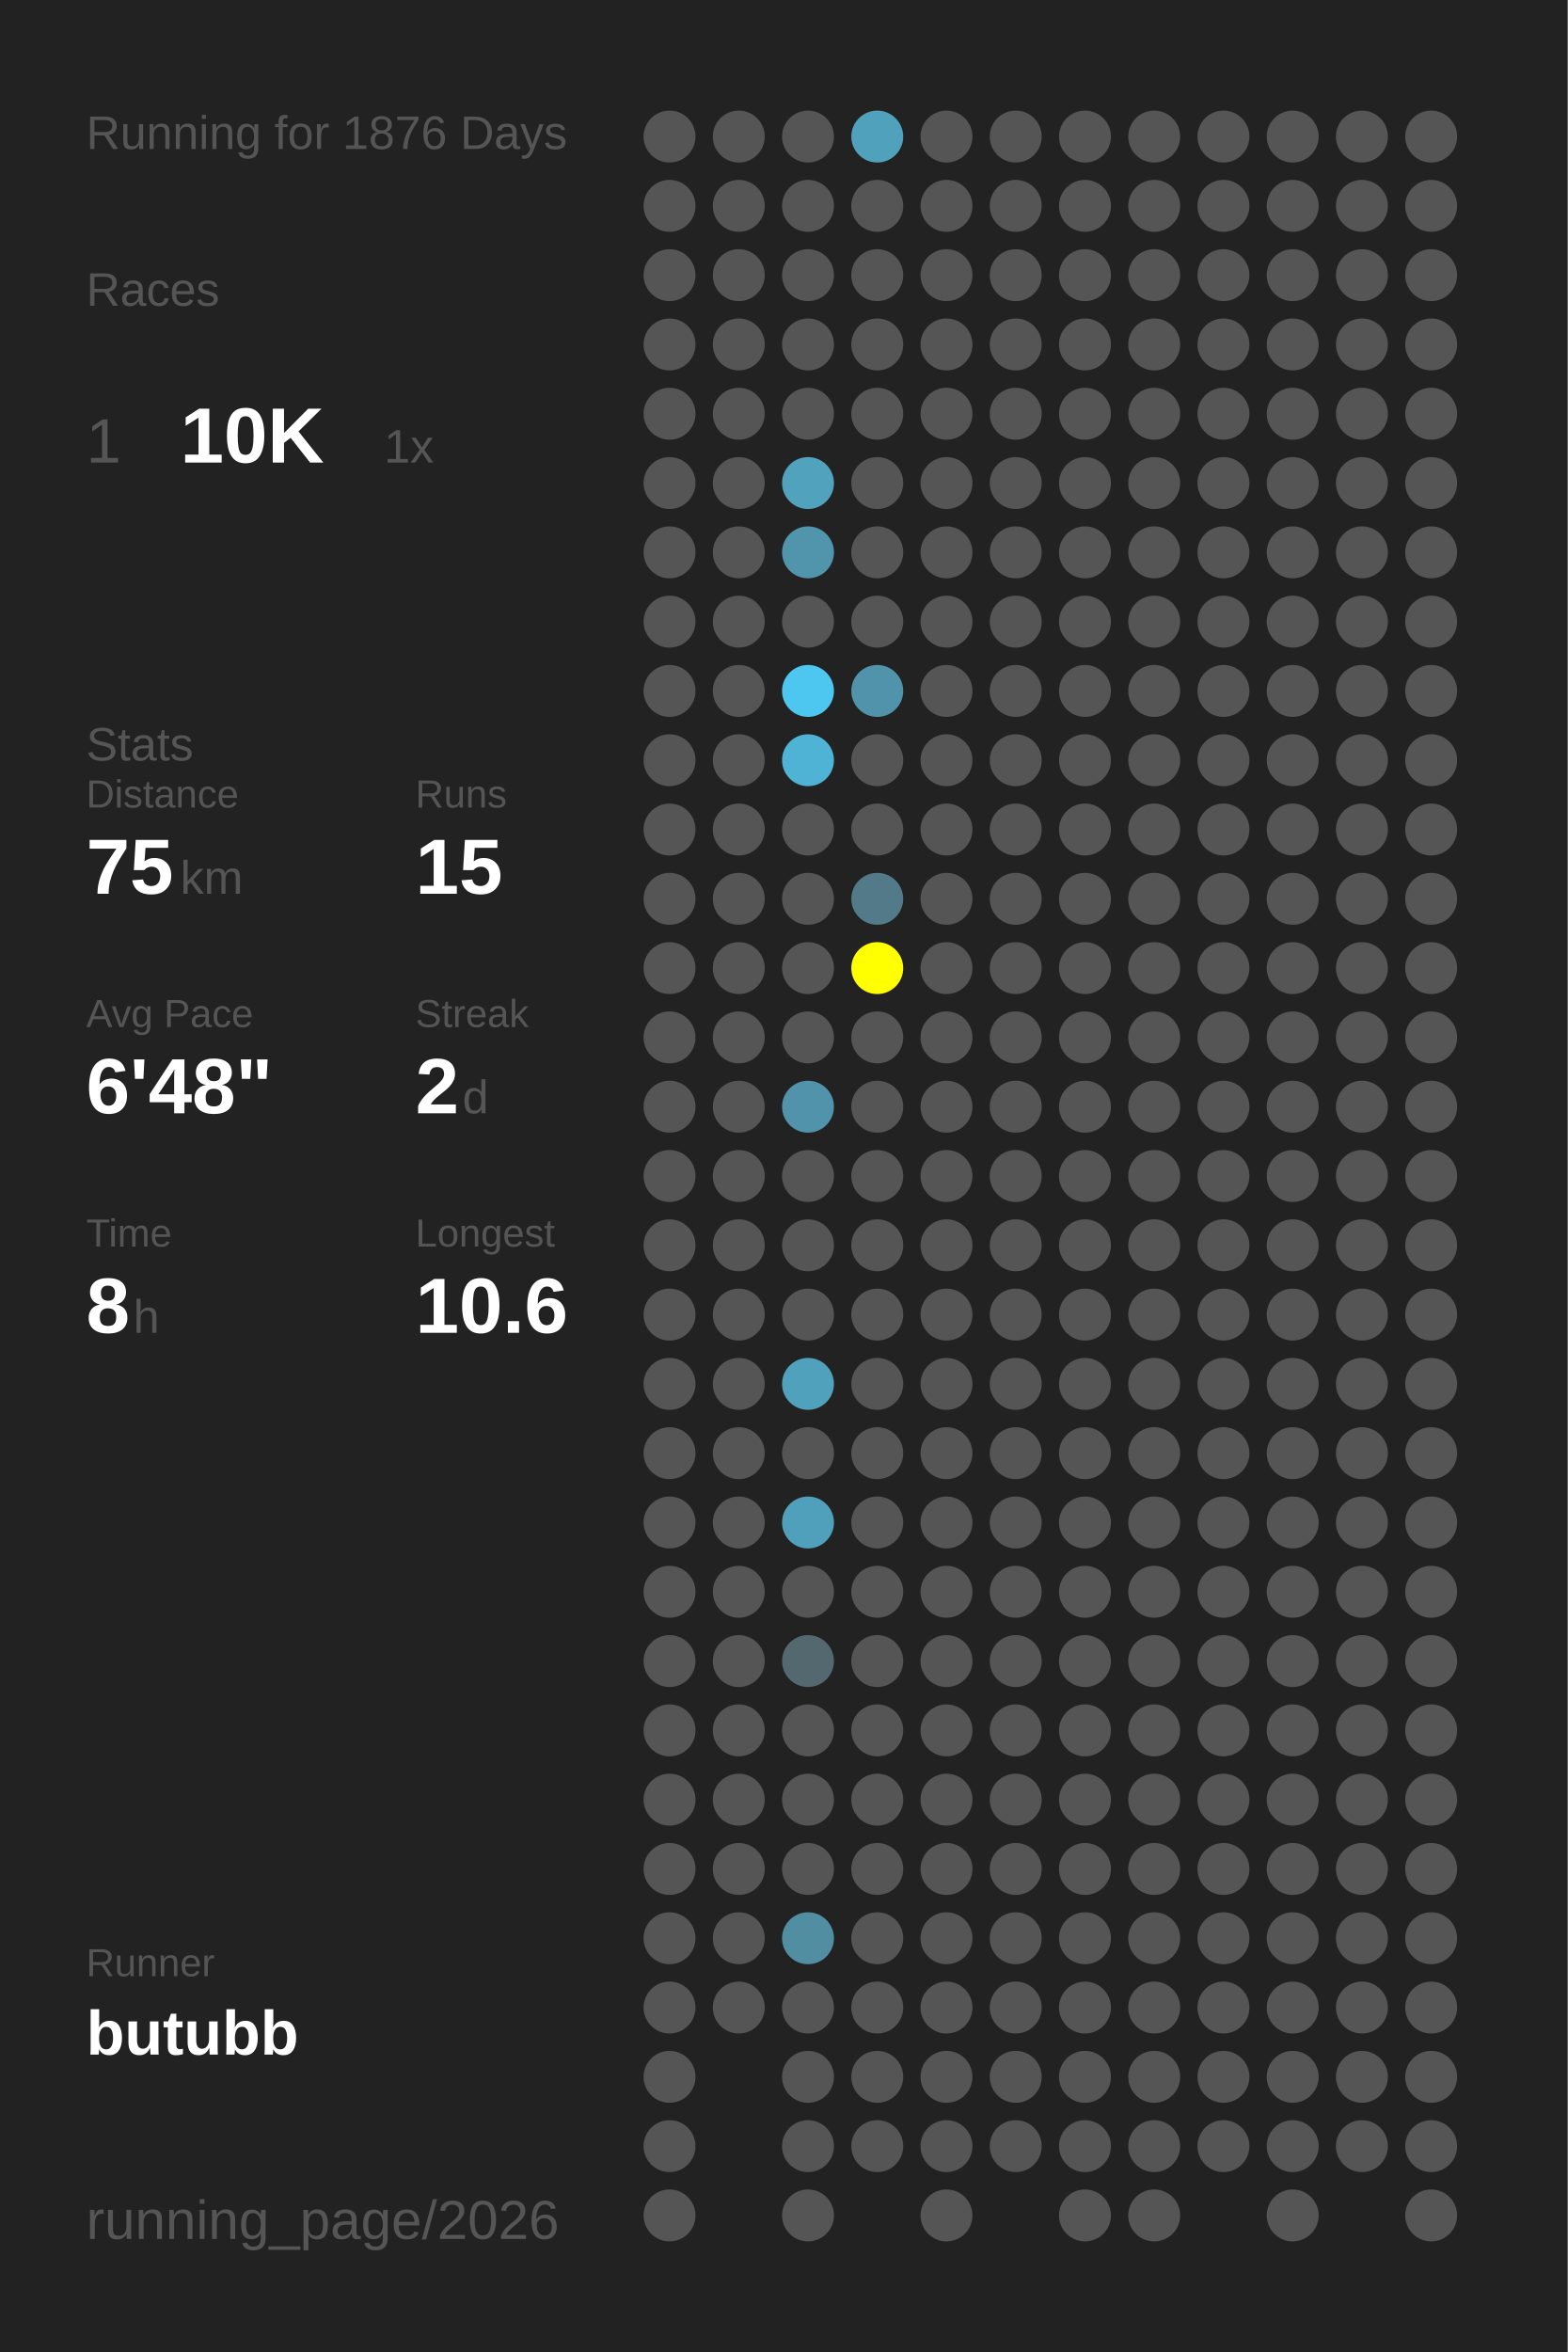
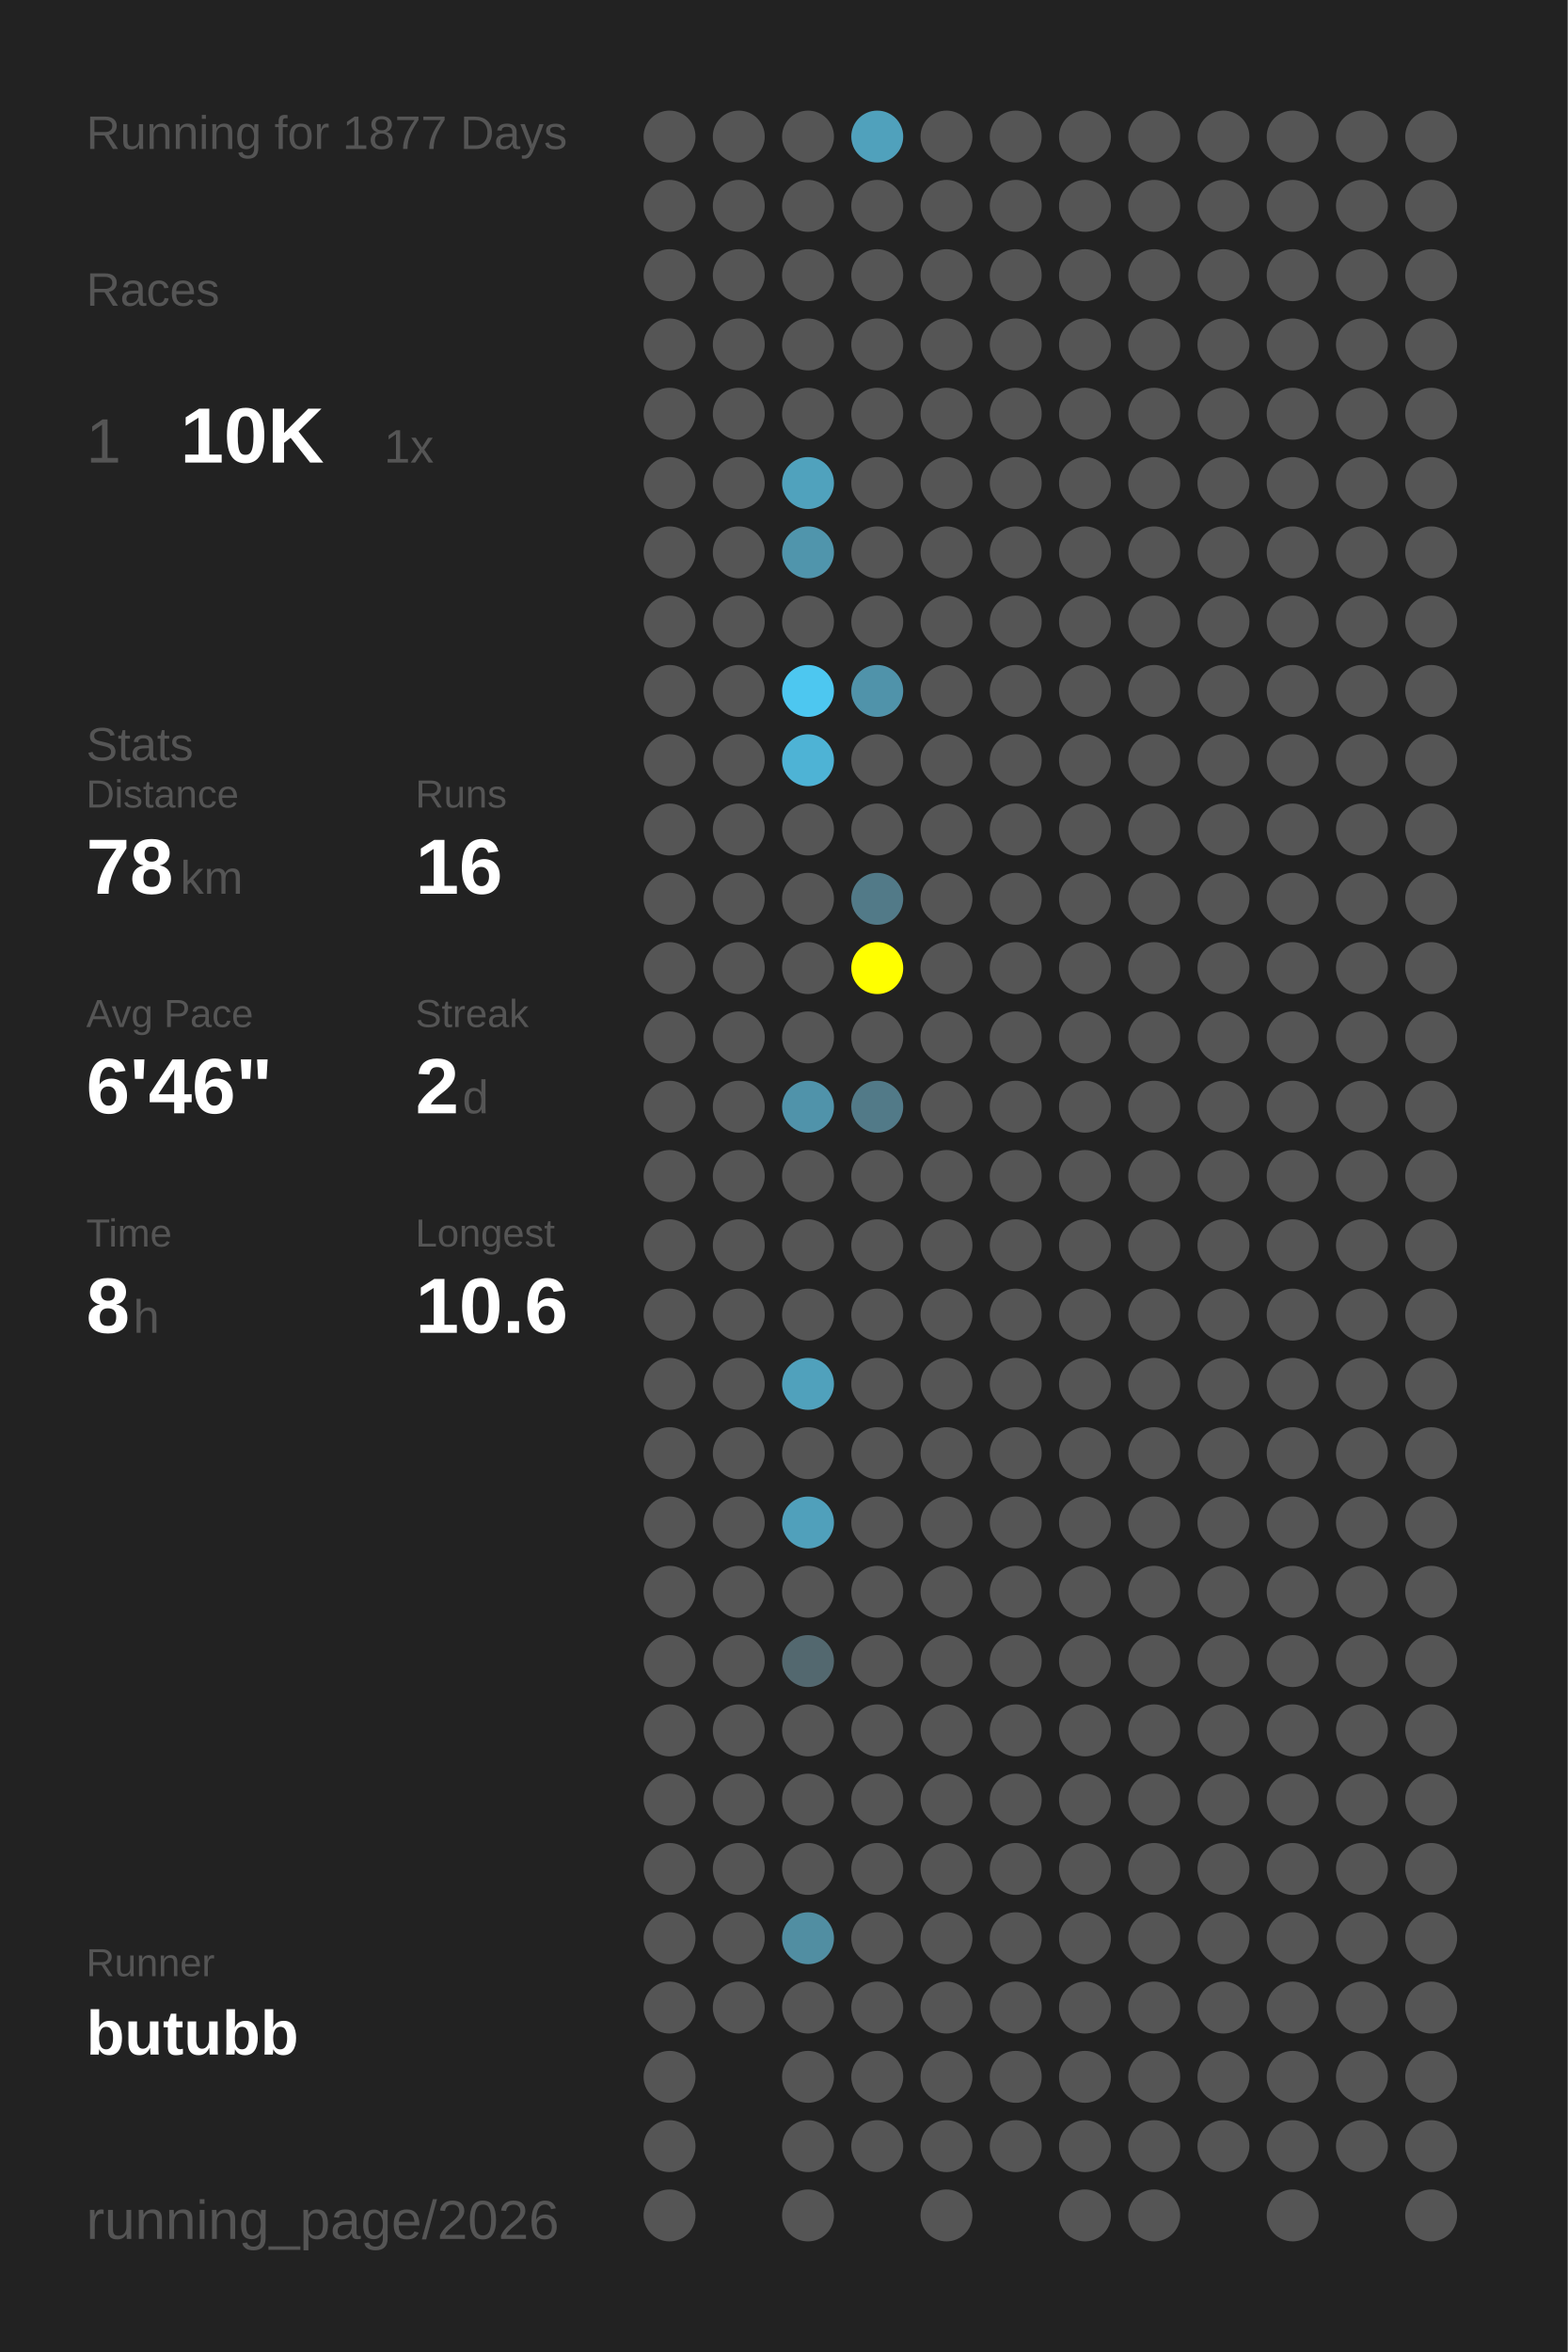
<svg xmlns="http://www.w3.org/2000/svg" baseProfile="full" height="300mm" version="1.1" viewBox="0,0,200,300" width="200mm">
  <defs />
  <rect fill="#222222" height="300" width="200" x="0" y="0" />
-   <text fill="#555555" style="font-size:6px; font-family:Arial;" x="11" y="19">Running for 1876 Days</text>
+   <text fill="#555555" style="font-size:6px; font-family:Arial;" x="11" y="19">Running for 1877 Days</text>
  <text fill="#555555" style="font-size:6px; font-family:Arial;" x="11" y="39">Races</text>
  <text fill="#555555" style="font-size:8px; font-family:Arial;" x="11" y="59">1</text>
  <text fill="#FFFFFF" style="font-size:10px; font-family:Arial; font-weight:bold;" x="23" y="59">10K</text>
  <text fill="#555555" style="font-size:6px; font-family:Arial;" x="49" y="59">1x</text>
  <text fill="#555555" style="font-size:6px; font-family:Arial;" x="11" y="97">Stats</text>
  <text fill="#555555" style="font-size:5px; font-family:Arial;" x="11" y="103">Distance</text>
-   <text fill="#FFFFFF" style="font-size:10px; font-family:Arial; font-weight:bold;" x="11" y="114">75</text>
+   <text fill="#FFFFFF" style="font-size:10px; font-family:Arial; font-weight:bold;" x="11" y="114">78</text>
  <text fill="#555555" style="font-size:6px; font-family:Arial;" x="23" y="114">km</text>
  <text fill="#555555" style="font-size:5px; font-family:Arial;" x="53" y="103">Runs</text>
-   <text fill="#FFFFFF" style="font-size:10px; font-family:Arial; font-weight:bold;" x="53" y="114">15</text>
+   <text fill="#FFFFFF" style="font-size:10px; font-family:Arial; font-weight:bold;" x="53" y="114">16</text>
  <text fill="#555555" style="font-size:5px; font-family:Arial;" x="11" y="131">Avg Pace</text>
-   <text fill="#FFFFFF" style="font-size:10px; font-family:Arial; font-weight:bold;" x="11" y="142">6'48"</text>
+   <text fill="#FFFFFF" style="font-size:10px; font-family:Arial; font-weight:bold;" x="11" y="142">6'46"</text>
  <text fill="#555555" style="font-size:5px; font-family:Arial;" x="53" y="131">Streak</text>
  <text fill="#FFFFFF" style="font-size:10px; font-family:Arial; font-weight:bold;" x="53" y="142">2</text>
  <text fill="#555555" style="font-size:6px; font-family:Arial;" x="59" y="142">d</text>
  <text fill="#555555" style="font-size:5px; font-family:Arial;" x="11" y="159">Time</text>
  <text fill="#FFFFFF" style="font-size:10px; font-family:Arial; font-weight:bold;" x="11" y="170">8</text>
  <text fill="#555555" style="font-size:6px; font-family:Arial;" x="17" y="170">h</text>
  <text fill="#555555" style="font-size:5px; font-family:Arial;" x="53" y="159">Longest</text>
  <text fill="#FFFFFF" style="font-size:10px; font-family:Arial; font-weight:bold;" x="53" y="170">10.6</text>
  <text fill="#555555" style="font-size:5px; font-family:Arial;" x="11" y="252.065">Runner</text>
  <text fill="#FFFFFF" style="font-size:8px; font-family:Arial; font-weight:bold;" x="11" y="262.065">butubb</text>
  <text fill="#555555" style="font-size:7px; font-family:Arial;" x="11" y="285.581">running_page/2026</text>
  <circle cx="85.417" cy="17.419" fill="#555555" r="3.312" />
  <circle cx="85.417" cy="26.258" fill="#555555" r="3.312" />
  <circle cx="85.417" cy="35.097" fill="#555555" r="3.312" />
  <circle cx="85.417" cy="43.935" fill="#555555" r="3.312" />
  <circle cx="85.417" cy="52.774" fill="#555555" r="3.312" />
  <circle cx="85.417" cy="61.613" fill="#555555" r="3.312" />
  <circle cx="85.417" cy="70.452" fill="#555555" r="3.312" />
  <circle cx="85.417" cy="79.29" fill="#555555" r="3.312" />
  <circle cx="85.417" cy="88.129" fill="#555555" r="3.312" />
  <circle cx="85.417" cy="96.968" fill="#555555" r="3.312" />
  <circle cx="85.417" cy="105.806" fill="#555555" r="3.312" />
  <circle cx="85.417" cy="114.645" fill="#555555" r="3.312" />
  <circle cx="85.417" cy="123.484" fill="#555555" r="3.312" />
  <circle cx="85.417" cy="132.323" fill="#555555" r="3.312" />
  <circle cx="85.417" cy="141.161" fill="#555555" r="3.312" />
  <circle cx="85.417" cy="150" fill="#555555" r="3.312" />
  <circle cx="85.417" cy="158.839" fill="#555555" r="3.312" />
  <circle cx="85.417" cy="167.677" fill="#555555" r="3.312" />
  <circle cx="85.417" cy="176.516" fill="#555555" r="3.312" />
  <circle cx="85.417" cy="185.355" fill="#555555" r="3.312" />
  <circle cx="85.417" cy="194.194" fill="#555555" r="3.312" />
  <circle cx="85.417" cy="203.032" fill="#555555" r="3.312" />
  <circle cx="85.417" cy="211.871" fill="#555555" r="3.312" />
  <circle cx="85.417" cy="220.71" fill="#555555" r="3.312" />
  <circle cx="85.417" cy="229.548" fill="#555555" r="3.312" />
  <circle cx="85.417" cy="238.387" fill="#555555" r="3.312" />
  <circle cx="85.417" cy="247.226" fill="#555555" r="3.312" />
  <circle cx="85.417" cy="256.065" fill="#555555" r="3.312" />
  <circle cx="85.417" cy="264.903" fill="#555555" r="3.312" />
  <circle cx="85.417" cy="273.742" fill="#555555" r="3.312" />
  <circle cx="85.417" cy="282.581" fill="#555555" r="3.312" />
  <circle cx="94.25" cy="17.419" fill="#555555" r="3.312" />
  <circle cx="94.25" cy="26.258" fill="#555555" r="3.312" />
  <circle cx="94.25" cy="35.097" fill="#555555" r="3.312" />
  <circle cx="94.25" cy="43.935" fill="#555555" r="3.312" />
  <circle cx="94.25" cy="52.774" fill="#555555" r="3.312" />
  <circle cx="94.25" cy="61.613" fill="#555555" r="3.312" />
  <circle cx="94.25" cy="70.452" fill="#555555" r="3.312" />
  <circle cx="94.25" cy="79.29" fill="#555555" r="3.312" />
  <circle cx="94.25" cy="88.129" fill="#555555" r="3.312" />
  <circle cx="94.25" cy="96.968" fill="#555555" r="3.312" />
  <circle cx="94.25" cy="105.806" fill="#555555" r="3.312" />
  <circle cx="94.25" cy="114.645" fill="#555555" r="3.312" />
  <circle cx="94.25" cy="123.484" fill="#555555" r="3.312" />
  <circle cx="94.25" cy="132.323" fill="#555555" r="3.312" />
  <circle cx="94.25" cy="141.161" fill="#555555" r="3.312" />
  <circle cx="94.25" cy="150" fill="#555555" r="3.312" />
  <circle cx="94.25" cy="158.839" fill="#555555" r="3.312" />
  <circle cx="94.25" cy="167.677" fill="#555555" r="3.312" />
  <circle cx="94.25" cy="176.516" fill="#555555" r="3.312" />
  <circle cx="94.25" cy="185.355" fill="#555555" r="3.312" />
  <circle cx="94.25" cy="194.194" fill="#555555" r="3.312" />
  <circle cx="94.25" cy="203.032" fill="#555555" r="3.312" />
  <circle cx="94.25" cy="211.871" fill="#555555" r="3.312" />
  <circle cx="94.25" cy="220.71" fill="#555555" r="3.312" />
  <circle cx="94.25" cy="229.548" fill="#555555" r="3.312" />
  <circle cx="94.25" cy="238.387" fill="#555555" r="3.312" />
  <circle cx="94.25" cy="247.226" fill="#555555" r="3.312" />
  <circle cx="94.25" cy="256.065" fill="#555555" r="3.312" />
  <circle cx="103.083" cy="17.419" fill="#555555" r="3.312" />
  <circle cx="103.083" cy="26.258" fill="#555555" r="3.312" />
  <circle cx="103.083" cy="35.097" fill="#555555" r="3.312" />
  <circle cx="103.083" cy="43.935" fill="#555555" r="3.312" />
  <circle cx="103.083" cy="52.774" fill="#555555" r="3.312" />
  <circle cx="103.083" cy="61.613" fill="#50a2bd" r="3.312" />
  <circle cx="103.083" cy="70.452" fill="#5095ac" r="3.312" />
  <circle cx="103.083" cy="79.29" fill="#555555" r="3.312" />
  <circle cx="103.083" cy="88.129" fill="#4dc7f0" r="3.312" />
  <circle cx="103.083" cy="96.968" fill="#4eb3d5" r="3.312" />
  <circle cx="103.083" cy="105.806" fill="#555555" r="3.312" />
  <circle cx="103.083" cy="114.645" fill="#555555" r="3.312" />
  <circle cx="103.083" cy="123.484" fill="#555555" r="3.312" />
  <circle cx="103.083" cy="132.323" fill="#555555" r="3.312" />
  <circle cx="103.083" cy="141.161" fill="#5093aa" r="3.312" />
  <circle cx="103.083" cy="150" fill="#555555" r="3.312" />
  <circle cx="103.083" cy="158.839" fill="#555555" r="3.312" />
  <circle cx="103.083" cy="167.677" fill="#555555" r="3.312" />
  <circle cx="103.083" cy="176.516" fill="#50a1bc" r="3.312" />
  <circle cx="103.083" cy="185.355" fill="#555555" r="3.312" />
  <circle cx="103.083" cy="194.194" fill="#50a0bb" r="3.312" />
  <circle cx="103.083" cy="203.032" fill="#555555" r="3.312" />
  <circle cx="103.083" cy="211.871" fill="#53686f" r="3.312" />
  <circle cx="103.083" cy="220.71" fill="#555555" r="3.312" />
  <circle cx="103.083" cy="229.548" fill="#555555" r="3.312" />
  <circle cx="103.083" cy="238.387" fill="#555555" r="3.312" />
  <circle cx="103.083" cy="247.226" fill="#518ea2" r="3.312" />
  <circle cx="103.083" cy="256.065" fill="#555555" r="3.312" />
  <circle cx="103.083" cy="264.903" fill="#555555" r="3.312" />
  <circle cx="103.083" cy="273.742" fill="#555555" r="3.312" />
  <circle cx="103.083" cy="282.581" fill="#555555" r="3.312" />
  <circle cx="111.917" cy="17.419" fill="#50a1bc" r="3.312" />
  <circle cx="111.917" cy="26.258" fill="#555555" r="3.312" />
  <circle cx="111.917" cy="35.097" fill="#555555" r="3.312" />
  <circle cx="111.917" cy="43.935" fill="#555555" r="3.312" />
  <circle cx="111.917" cy="52.774" fill="#555555" r="3.312" />
  <circle cx="111.917" cy="61.613" fill="#555555" r="3.312" />
  <circle cx="111.917" cy="70.452" fill="#555555" r="3.312" />
  <circle cx="111.917" cy="79.29" fill="#555555" r="3.312" />
  <circle cx="111.917" cy="88.129" fill="#5093aa" r="3.312" />
  <circle cx="111.917" cy="96.968" fill="#555555" r="3.312" />
  <circle cx="111.917" cy="105.806" fill="#555555" r="3.312" />
  <circle cx="111.917" cy="114.645" fill="#527a88" r="3.312" />
  <circle cx="111.917" cy="123.484" fill="#FFFF00" r="3.312" />
  <circle cx="111.917" cy="132.323" fill="#555555" r="3.312" />
-   <circle cx="111.917" cy="141.161" fill="#555555" r="3.312" />
+   <circle cx="111.917" cy="141.161" fill="#527a88" r="3.312" />
  <circle cx="111.917" cy="150" fill="#555555" r="3.312" />
  <circle cx="111.917" cy="158.839" fill="#555555" r="3.312" />
  <circle cx="111.917" cy="167.677" fill="#555555" r="3.312" />
  <circle cx="111.917" cy="176.516" fill="#555555" r="3.312" />
  <circle cx="111.917" cy="185.355" fill="#555555" r="3.312" />
  <circle cx="111.917" cy="194.194" fill="#555555" r="3.312" />
  <circle cx="111.917" cy="203.032" fill="#555555" r="3.312" />
  <circle cx="111.917" cy="211.871" fill="#555555" r="3.312" />
  <circle cx="111.917" cy="220.71" fill="#555555" r="3.312" />
  <circle cx="111.917" cy="229.548" fill="#555555" r="3.312" />
  <circle cx="111.917" cy="238.387" fill="#555555" r="3.312" />
  <circle cx="111.917" cy="247.226" fill="#555555" r="3.312" />
  <circle cx="111.917" cy="256.065" fill="#555555" r="3.312" />
  <circle cx="111.917" cy="264.903" fill="#555555" r="3.312" />
  <circle cx="111.917" cy="273.742" fill="#555555" r="3.312" />
  <circle cx="120.75" cy="17.419" fill="#555555" r="3.312" />
  <circle cx="120.75" cy="26.258" fill="#555555" r="3.312" />
  <circle cx="120.75" cy="35.097" fill="#555555" r="3.312" />
  <circle cx="120.75" cy="43.935" fill="#555555" r="3.312" />
  <circle cx="120.75" cy="52.774" fill="#555555" r="3.312" />
  <circle cx="120.75" cy="61.613" fill="#555555" r="3.312" />
  <circle cx="120.75" cy="70.452" fill="#555555" r="3.312" />
  <circle cx="120.75" cy="79.29" fill="#555555" r="3.312" />
  <circle cx="120.75" cy="88.129" fill="#555555" r="3.312" />
  <circle cx="120.75" cy="96.968" fill="#555555" r="3.312" />
  <circle cx="120.75" cy="105.806" fill="#555555" r="3.312" />
  <circle cx="120.75" cy="114.645" fill="#555555" r="3.312" />
  <circle cx="120.75" cy="123.484" fill="#555555" r="3.312" />
  <circle cx="120.75" cy="132.323" fill="#555555" r="3.312" />
  <circle cx="120.75" cy="141.161" fill="#555555" r="3.312" />
  <circle cx="120.75" cy="150" fill="#555555" r="3.312" />
  <circle cx="120.75" cy="158.839" fill="#555555" r="3.312" />
  <circle cx="120.75" cy="167.677" fill="#555555" r="3.312" />
  <circle cx="120.75" cy="176.516" fill="#555555" r="3.312" />
  <circle cx="120.75" cy="185.355" fill="#555555" r="3.312" />
  <circle cx="120.75" cy="194.194" fill="#555555" r="3.312" />
  <circle cx="120.75" cy="203.032" fill="#555555" r="3.312" />
  <circle cx="120.75" cy="211.871" fill="#555555" r="3.312" />
  <circle cx="120.75" cy="220.71" fill="#555555" r="3.312" />
  <circle cx="120.75" cy="229.548" fill="#555555" r="3.312" />
  <circle cx="120.75" cy="238.387" fill="#555555" r="3.312" />
  <circle cx="120.75" cy="247.226" fill="#555555" r="3.312" />
  <circle cx="120.75" cy="256.065" fill="#555555" r="3.312" />
  <circle cx="120.75" cy="264.903" fill="#555555" r="3.312" />
  <circle cx="120.75" cy="273.742" fill="#555555" r="3.312" />
  <circle cx="120.75" cy="282.581" fill="#555555" r="3.312" />
  <circle cx="129.583" cy="17.419" fill="#555555" r="3.312" />
  <circle cx="129.583" cy="26.258" fill="#555555" r="3.312" />
  <circle cx="129.583" cy="35.097" fill="#555555" r="3.312" />
  <circle cx="129.583" cy="43.935" fill="#555555" r="3.312" />
  <circle cx="129.583" cy="52.774" fill="#555555" r="3.312" />
  <circle cx="129.583" cy="61.613" fill="#555555" r="3.312" />
  <circle cx="129.583" cy="70.452" fill="#555555" r="3.312" />
  <circle cx="129.583" cy="79.29" fill="#555555" r="3.312" />
  <circle cx="129.583" cy="88.129" fill="#555555" r="3.312" />
  <circle cx="129.583" cy="96.968" fill="#555555" r="3.312" />
  <circle cx="129.583" cy="105.806" fill="#555555" r="3.312" />
  <circle cx="129.583" cy="114.645" fill="#555555" r="3.312" />
  <circle cx="129.583" cy="123.484" fill="#555555" r="3.312" />
  <circle cx="129.583" cy="132.323" fill="#555555" r="3.312" />
  <circle cx="129.583" cy="141.161" fill="#555555" r="3.312" />
  <circle cx="129.583" cy="150" fill="#555555" r="3.312" />
  <circle cx="129.583" cy="158.839" fill="#555555" r="3.312" />
  <circle cx="129.583" cy="167.677" fill="#555555" r="3.312" />
  <circle cx="129.583" cy="176.516" fill="#555555" r="3.312" />
  <circle cx="129.583" cy="185.355" fill="#555555" r="3.312" />
  <circle cx="129.583" cy="194.194" fill="#555555" r="3.312" />
  <circle cx="129.583" cy="203.032" fill="#555555" r="3.312" />
  <circle cx="129.583" cy="211.871" fill="#555555" r="3.312" />
  <circle cx="129.583" cy="220.71" fill="#555555" r="3.312" />
  <circle cx="129.583" cy="229.548" fill="#555555" r="3.312" />
  <circle cx="129.583" cy="238.387" fill="#555555" r="3.312" />
  <circle cx="129.583" cy="247.226" fill="#555555" r="3.312" />
  <circle cx="129.583" cy="256.065" fill="#555555" r="3.312" />
  <circle cx="129.583" cy="264.903" fill="#555555" r="3.312" />
  <circle cx="129.583" cy="273.742" fill="#555555" r="3.312" />
  <circle cx="138.417" cy="17.419" fill="#555555" r="3.312" />
  <circle cx="138.417" cy="26.258" fill="#555555" r="3.312" />
  <circle cx="138.417" cy="35.097" fill="#555555" r="3.312" />
  <circle cx="138.417" cy="43.935" fill="#555555" r="3.312" />
  <circle cx="138.417" cy="52.774" fill="#555555" r="3.312" />
  <circle cx="138.417" cy="61.613" fill="#555555" r="3.312" />
  <circle cx="138.417" cy="70.452" fill="#555555" r="3.312" />
  <circle cx="138.417" cy="79.29" fill="#555555" r="3.312" />
  <circle cx="138.417" cy="88.129" fill="#555555" r="3.312" />
  <circle cx="138.417" cy="96.968" fill="#555555" r="3.312" />
  <circle cx="138.417" cy="105.806" fill="#555555" r="3.312" />
  <circle cx="138.417" cy="114.645" fill="#555555" r="3.312" />
  <circle cx="138.417" cy="123.484" fill="#555555" r="3.312" />
  <circle cx="138.417" cy="132.323" fill="#555555" r="3.312" />
  <circle cx="138.417" cy="141.161" fill="#555555" r="3.312" />
  <circle cx="138.417" cy="150" fill="#555555" r="3.312" />
  <circle cx="138.417" cy="158.839" fill="#555555" r="3.312" />
  <circle cx="138.417" cy="167.677" fill="#555555" r="3.312" />
  <circle cx="138.417" cy="176.516" fill="#555555" r="3.312" />
  <circle cx="138.417" cy="185.355" fill="#555555" r="3.312" />
  <circle cx="138.417" cy="194.194" fill="#555555" r="3.312" />
  <circle cx="138.417" cy="203.032" fill="#555555" r="3.312" />
  <circle cx="138.417" cy="211.871" fill="#555555" r="3.312" />
  <circle cx="138.417" cy="220.71" fill="#555555" r="3.312" />
  <circle cx="138.417" cy="229.548" fill="#555555" r="3.312" />
  <circle cx="138.417" cy="238.387" fill="#555555" r="3.312" />
  <circle cx="138.417" cy="247.226" fill="#555555" r="3.312" />
  <circle cx="138.417" cy="256.065" fill="#555555" r="3.312" />
  <circle cx="138.417" cy="264.903" fill="#555555" r="3.312" />
  <circle cx="138.417" cy="273.742" fill="#555555" r="3.312" />
  <circle cx="138.417" cy="282.581" fill="#555555" r="3.312" />
  <circle cx="147.25" cy="17.419" fill="#555555" r="3.312" />
  <circle cx="147.25" cy="26.258" fill="#555555" r="3.312" />
  <circle cx="147.25" cy="35.097" fill="#555555" r="3.312" />
  <circle cx="147.25" cy="43.935" fill="#555555" r="3.312" />
  <circle cx="147.25" cy="52.774" fill="#555555" r="3.312" />
  <circle cx="147.25" cy="61.613" fill="#555555" r="3.312" />
  <circle cx="147.25" cy="70.452" fill="#555555" r="3.312" />
  <circle cx="147.25" cy="79.29" fill="#555555" r="3.312" />
  <circle cx="147.25" cy="88.129" fill="#555555" r="3.312" />
  <circle cx="147.25" cy="96.968" fill="#555555" r="3.312" />
  <circle cx="147.25" cy="105.806" fill="#555555" r="3.312" />
  <circle cx="147.25" cy="114.645" fill="#555555" r="3.312" />
  <circle cx="147.25" cy="123.484" fill="#555555" r="3.312" />
  <circle cx="147.25" cy="132.323" fill="#555555" r="3.312" />
  <circle cx="147.25" cy="141.161" fill="#555555" r="3.312" />
  <circle cx="147.25" cy="150" fill="#555555" r="3.312" />
  <circle cx="147.25" cy="158.839" fill="#555555" r="3.312" />
  <circle cx="147.25" cy="167.677" fill="#555555" r="3.312" />
  <circle cx="147.25" cy="176.516" fill="#555555" r="3.312" />
  <circle cx="147.25" cy="185.355" fill="#555555" r="3.312" />
  <circle cx="147.25" cy="194.194" fill="#555555" r="3.312" />
  <circle cx="147.25" cy="203.032" fill="#555555" r="3.312" />
  <circle cx="147.25" cy="211.871" fill="#555555" r="3.312" />
  <circle cx="147.25" cy="220.71" fill="#555555" r="3.312" />
  <circle cx="147.25" cy="229.548" fill="#555555" r="3.312" />
  <circle cx="147.25" cy="238.387" fill="#555555" r="3.312" />
  <circle cx="147.25" cy="247.226" fill="#555555" r="3.312" />
  <circle cx="147.25" cy="256.065" fill="#555555" r="3.312" />
  <circle cx="147.25" cy="264.903" fill="#555555" r="3.312" />
  <circle cx="147.25" cy="273.742" fill="#555555" r="3.312" />
  <circle cx="147.25" cy="282.581" fill="#555555" r="3.312" />
  <circle cx="156.083" cy="17.419" fill="#555555" r="3.312" />
  <circle cx="156.083" cy="26.258" fill="#555555" r="3.312" />
  <circle cx="156.083" cy="35.097" fill="#555555" r="3.312" />
  <circle cx="156.083" cy="43.935" fill="#555555" r="3.312" />
  <circle cx="156.083" cy="52.774" fill="#555555" r="3.312" />
  <circle cx="156.083" cy="61.613" fill="#555555" r="3.312" />
  <circle cx="156.083" cy="70.452" fill="#555555" r="3.312" />
  <circle cx="156.083" cy="79.29" fill="#555555" r="3.312" />
  <circle cx="156.083" cy="88.129" fill="#555555" r="3.312" />
  <circle cx="156.083" cy="96.968" fill="#555555" r="3.312" />
  <circle cx="156.083" cy="105.806" fill="#555555" r="3.312" />
  <circle cx="156.083" cy="114.645" fill="#555555" r="3.312" />
  <circle cx="156.083" cy="123.484" fill="#555555" r="3.312" />
  <circle cx="156.083" cy="132.323" fill="#555555" r="3.312" />
  <circle cx="156.083" cy="141.161" fill="#555555" r="3.312" />
  <circle cx="156.083" cy="150" fill="#555555" r="3.312" />
  <circle cx="156.083" cy="158.839" fill="#555555" r="3.312" />
  <circle cx="156.083" cy="167.677" fill="#555555" r="3.312" />
  <circle cx="156.083" cy="176.516" fill="#555555" r="3.312" />
  <circle cx="156.083" cy="185.355" fill="#555555" r="3.312" />
  <circle cx="156.083" cy="194.194" fill="#555555" r="3.312" />
  <circle cx="156.083" cy="203.032" fill="#555555" r="3.312" />
  <circle cx="156.083" cy="211.871" fill="#555555" r="3.312" />
  <circle cx="156.083" cy="220.71" fill="#555555" r="3.312" />
  <circle cx="156.083" cy="229.548" fill="#555555" r="3.312" />
  <circle cx="156.083" cy="238.387" fill="#555555" r="3.312" />
  <circle cx="156.083" cy="247.226" fill="#555555" r="3.312" />
  <circle cx="156.083" cy="256.065" fill="#555555" r="3.312" />
  <circle cx="156.083" cy="264.903" fill="#555555" r="3.312" />
  <circle cx="156.083" cy="273.742" fill="#555555" r="3.312" />
  <circle cx="164.917" cy="17.419" fill="#555555" r="3.312" />
  <circle cx="164.917" cy="26.258" fill="#555555" r="3.312" />
  <circle cx="164.917" cy="35.097" fill="#555555" r="3.312" />
  <circle cx="164.917" cy="43.935" fill="#555555" r="3.312" />
  <circle cx="164.917" cy="52.774" fill="#555555" r="3.312" />
  <circle cx="164.917" cy="61.613" fill="#555555" r="3.312" />
  <circle cx="164.917" cy="70.452" fill="#555555" r="3.312" />
  <circle cx="164.917" cy="79.29" fill="#555555" r="3.312" />
  <circle cx="164.917" cy="88.129" fill="#555555" r="3.312" />
  <circle cx="164.917" cy="96.968" fill="#555555" r="3.312" />
  <circle cx="164.917" cy="105.806" fill="#555555" r="3.312" />
  <circle cx="164.917" cy="114.645" fill="#555555" r="3.312" />
  <circle cx="164.917" cy="123.484" fill="#555555" r="3.312" />
  <circle cx="164.917" cy="132.323" fill="#555555" r="3.312" />
  <circle cx="164.917" cy="141.161" fill="#555555" r="3.312" />
  <circle cx="164.917" cy="150" fill="#555555" r="3.312" />
  <circle cx="164.917" cy="158.839" fill="#555555" r="3.312" />
  <circle cx="164.917" cy="167.677" fill="#555555" r="3.312" />
  <circle cx="164.917" cy="176.516" fill="#555555" r="3.312" />
  <circle cx="164.917" cy="185.355" fill="#555555" r="3.312" />
  <circle cx="164.917" cy="194.194" fill="#555555" r="3.312" />
  <circle cx="164.917" cy="203.032" fill="#555555" r="3.312" />
  <circle cx="164.917" cy="211.871" fill="#555555" r="3.312" />
  <circle cx="164.917" cy="220.71" fill="#555555" r="3.312" />
  <circle cx="164.917" cy="229.548" fill="#555555" r="3.312" />
  <circle cx="164.917" cy="238.387" fill="#555555" r="3.312" />
  <circle cx="164.917" cy="247.226" fill="#555555" r="3.312" />
  <circle cx="164.917" cy="256.065" fill="#555555" r="3.312" />
  <circle cx="164.917" cy="264.903" fill="#555555" r="3.312" />
  <circle cx="164.917" cy="273.742" fill="#555555" r="3.312" />
  <circle cx="164.917" cy="282.581" fill="#555555" r="3.312" />
  <circle cx="173.75" cy="17.419" fill="#555555" r="3.312" />
  <circle cx="173.75" cy="26.258" fill="#555555" r="3.312" />
  <circle cx="173.75" cy="35.097" fill="#555555" r="3.312" />
  <circle cx="173.75" cy="43.935" fill="#555555" r="3.312" />
  <circle cx="173.75" cy="52.774" fill="#555555" r="3.312" />
  <circle cx="173.75" cy="61.613" fill="#555555" r="3.312" />
  <circle cx="173.75" cy="70.452" fill="#555555" r="3.312" />
  <circle cx="173.75" cy="79.29" fill="#555555" r="3.312" />
  <circle cx="173.75" cy="88.129" fill="#555555" r="3.312" />
  <circle cx="173.75" cy="96.968" fill="#555555" r="3.312" />
  <circle cx="173.75" cy="105.806" fill="#555555" r="3.312" />
  <circle cx="173.75" cy="114.645" fill="#555555" r="3.312" />
  <circle cx="173.75" cy="123.484" fill="#555555" r="3.312" />
  <circle cx="173.75" cy="132.323" fill="#555555" r="3.312" />
  <circle cx="173.75" cy="141.161" fill="#555555" r="3.312" />
  <circle cx="173.75" cy="150" fill="#555555" r="3.312" />
  <circle cx="173.75" cy="158.839" fill="#555555" r="3.312" />
  <circle cx="173.75" cy="167.677" fill="#555555" r="3.312" />
  <circle cx="173.75" cy="176.516" fill="#555555" r="3.312" />
  <circle cx="173.75" cy="185.355" fill="#555555" r="3.312" />
  <circle cx="173.75" cy="194.194" fill="#555555" r="3.312" />
  <circle cx="173.75" cy="203.032" fill="#555555" r="3.312" />
  <circle cx="173.75" cy="211.871" fill="#555555" r="3.312" />
  <circle cx="173.75" cy="220.71" fill="#555555" r="3.312" />
  <circle cx="173.75" cy="229.548" fill="#555555" r="3.312" />
  <circle cx="173.75" cy="238.387" fill="#555555" r="3.312" />
  <circle cx="173.75" cy="247.226" fill="#555555" r="3.312" />
  <circle cx="173.75" cy="256.065" fill="#555555" r="3.312" />
  <circle cx="173.75" cy="264.903" fill="#555555" r="3.312" />
  <circle cx="173.75" cy="273.742" fill="#555555" r="3.312" />
  <circle cx="182.583" cy="17.419" fill="#555555" r="3.312" />
  <circle cx="182.583" cy="26.258" fill="#555555" r="3.312" />
  <circle cx="182.583" cy="35.097" fill="#555555" r="3.312" />
  <circle cx="182.583" cy="43.935" fill="#555555" r="3.312" />
  <circle cx="182.583" cy="52.774" fill="#555555" r="3.312" />
  <circle cx="182.583" cy="61.613" fill="#555555" r="3.312" />
  <circle cx="182.583" cy="70.452" fill="#555555" r="3.312" />
  <circle cx="182.583" cy="79.29" fill="#555555" r="3.312" />
  <circle cx="182.583" cy="88.129" fill="#555555" r="3.312" />
  <circle cx="182.583" cy="96.968" fill="#555555" r="3.312" />
  <circle cx="182.583" cy="105.806" fill="#555555" r="3.312" />
  <circle cx="182.583" cy="114.645" fill="#555555" r="3.312" />
  <circle cx="182.583" cy="123.484" fill="#555555" r="3.312" />
  <circle cx="182.583" cy="132.323" fill="#555555" r="3.312" />
  <circle cx="182.583" cy="141.161" fill="#555555" r="3.312" />
  <circle cx="182.583" cy="150" fill="#555555" r="3.312" />
  <circle cx="182.583" cy="158.839" fill="#555555" r="3.312" />
  <circle cx="182.583" cy="167.677" fill="#555555" r="3.312" />
  <circle cx="182.583" cy="176.516" fill="#555555" r="3.312" />
  <circle cx="182.583" cy="185.355" fill="#555555" r="3.312" />
  <circle cx="182.583" cy="194.194" fill="#555555" r="3.312" />
  <circle cx="182.583" cy="203.032" fill="#555555" r="3.312" />
  <circle cx="182.583" cy="211.871" fill="#555555" r="3.312" />
  <circle cx="182.583" cy="220.71" fill="#555555" r="3.312" />
  <circle cx="182.583" cy="229.548" fill="#555555" r="3.312" />
  <circle cx="182.583" cy="238.387" fill="#555555" r="3.312" />
  <circle cx="182.583" cy="247.226" fill="#555555" r="3.312" />
  <circle cx="182.583" cy="256.065" fill="#555555" r="3.312" />
  <circle cx="182.583" cy="264.903" fill="#555555" r="3.312" />
  <circle cx="182.583" cy="273.742" fill="#555555" r="3.312" />
  <circle cx="182.583" cy="282.581" fill="#555555" r="3.312" />
</svg>
